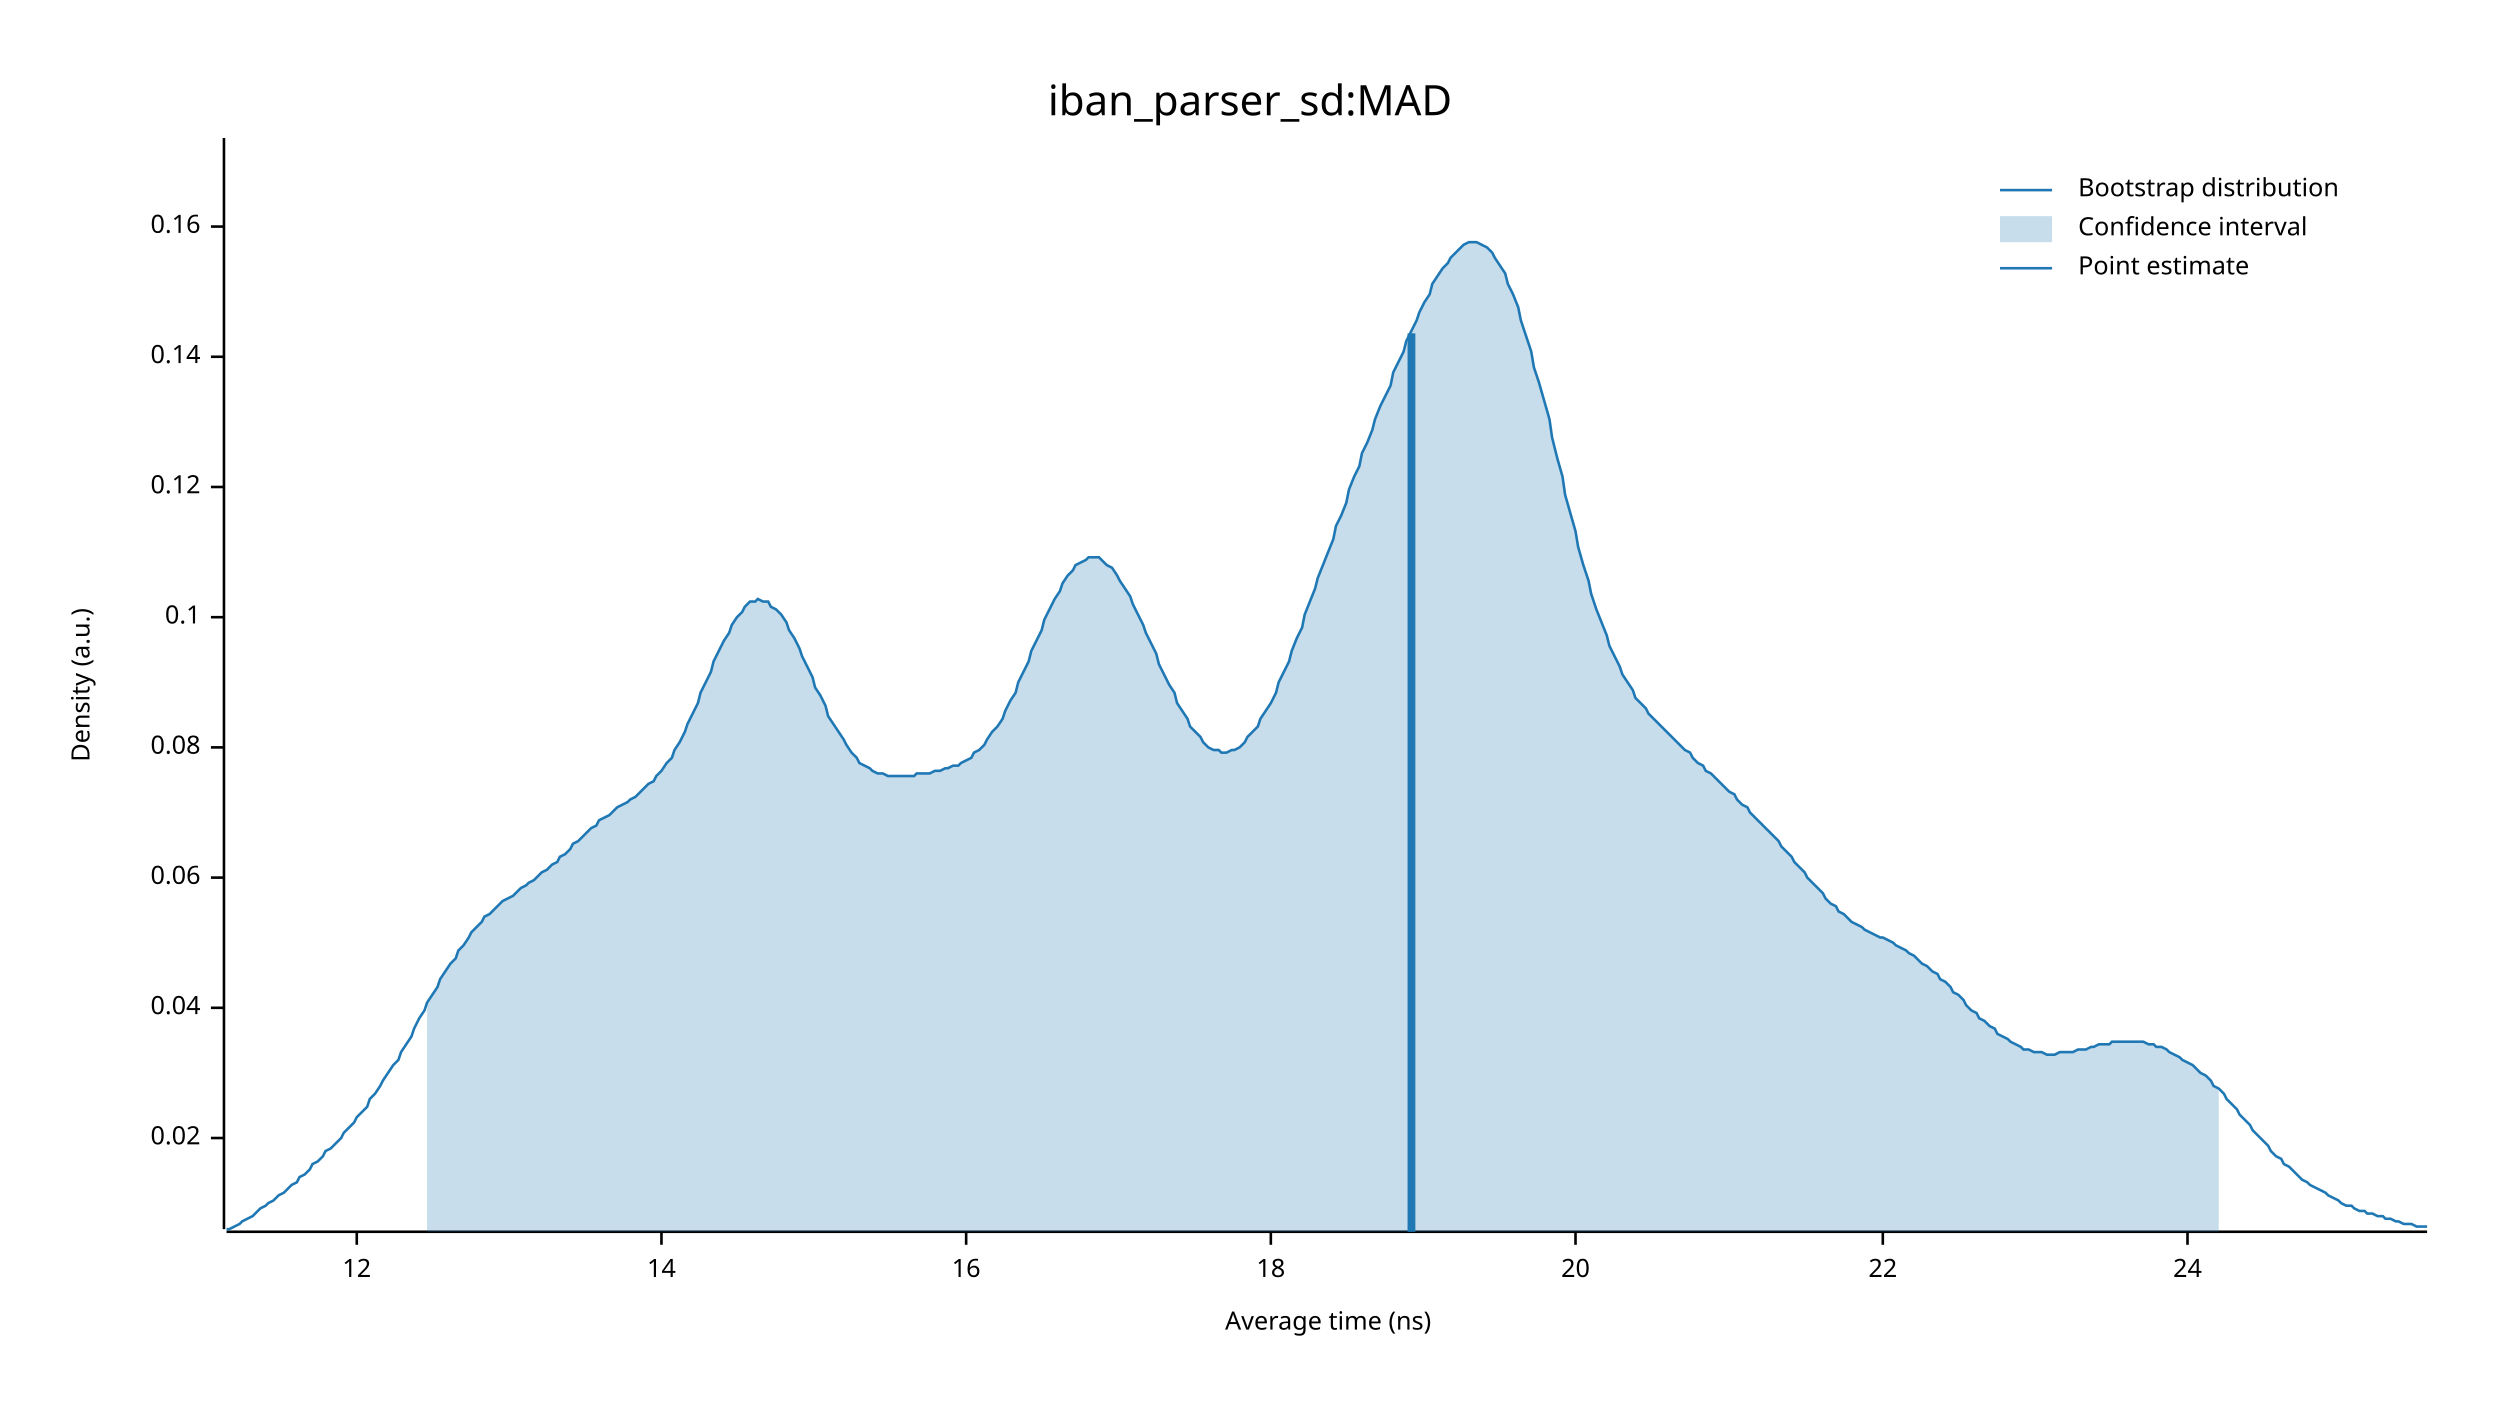
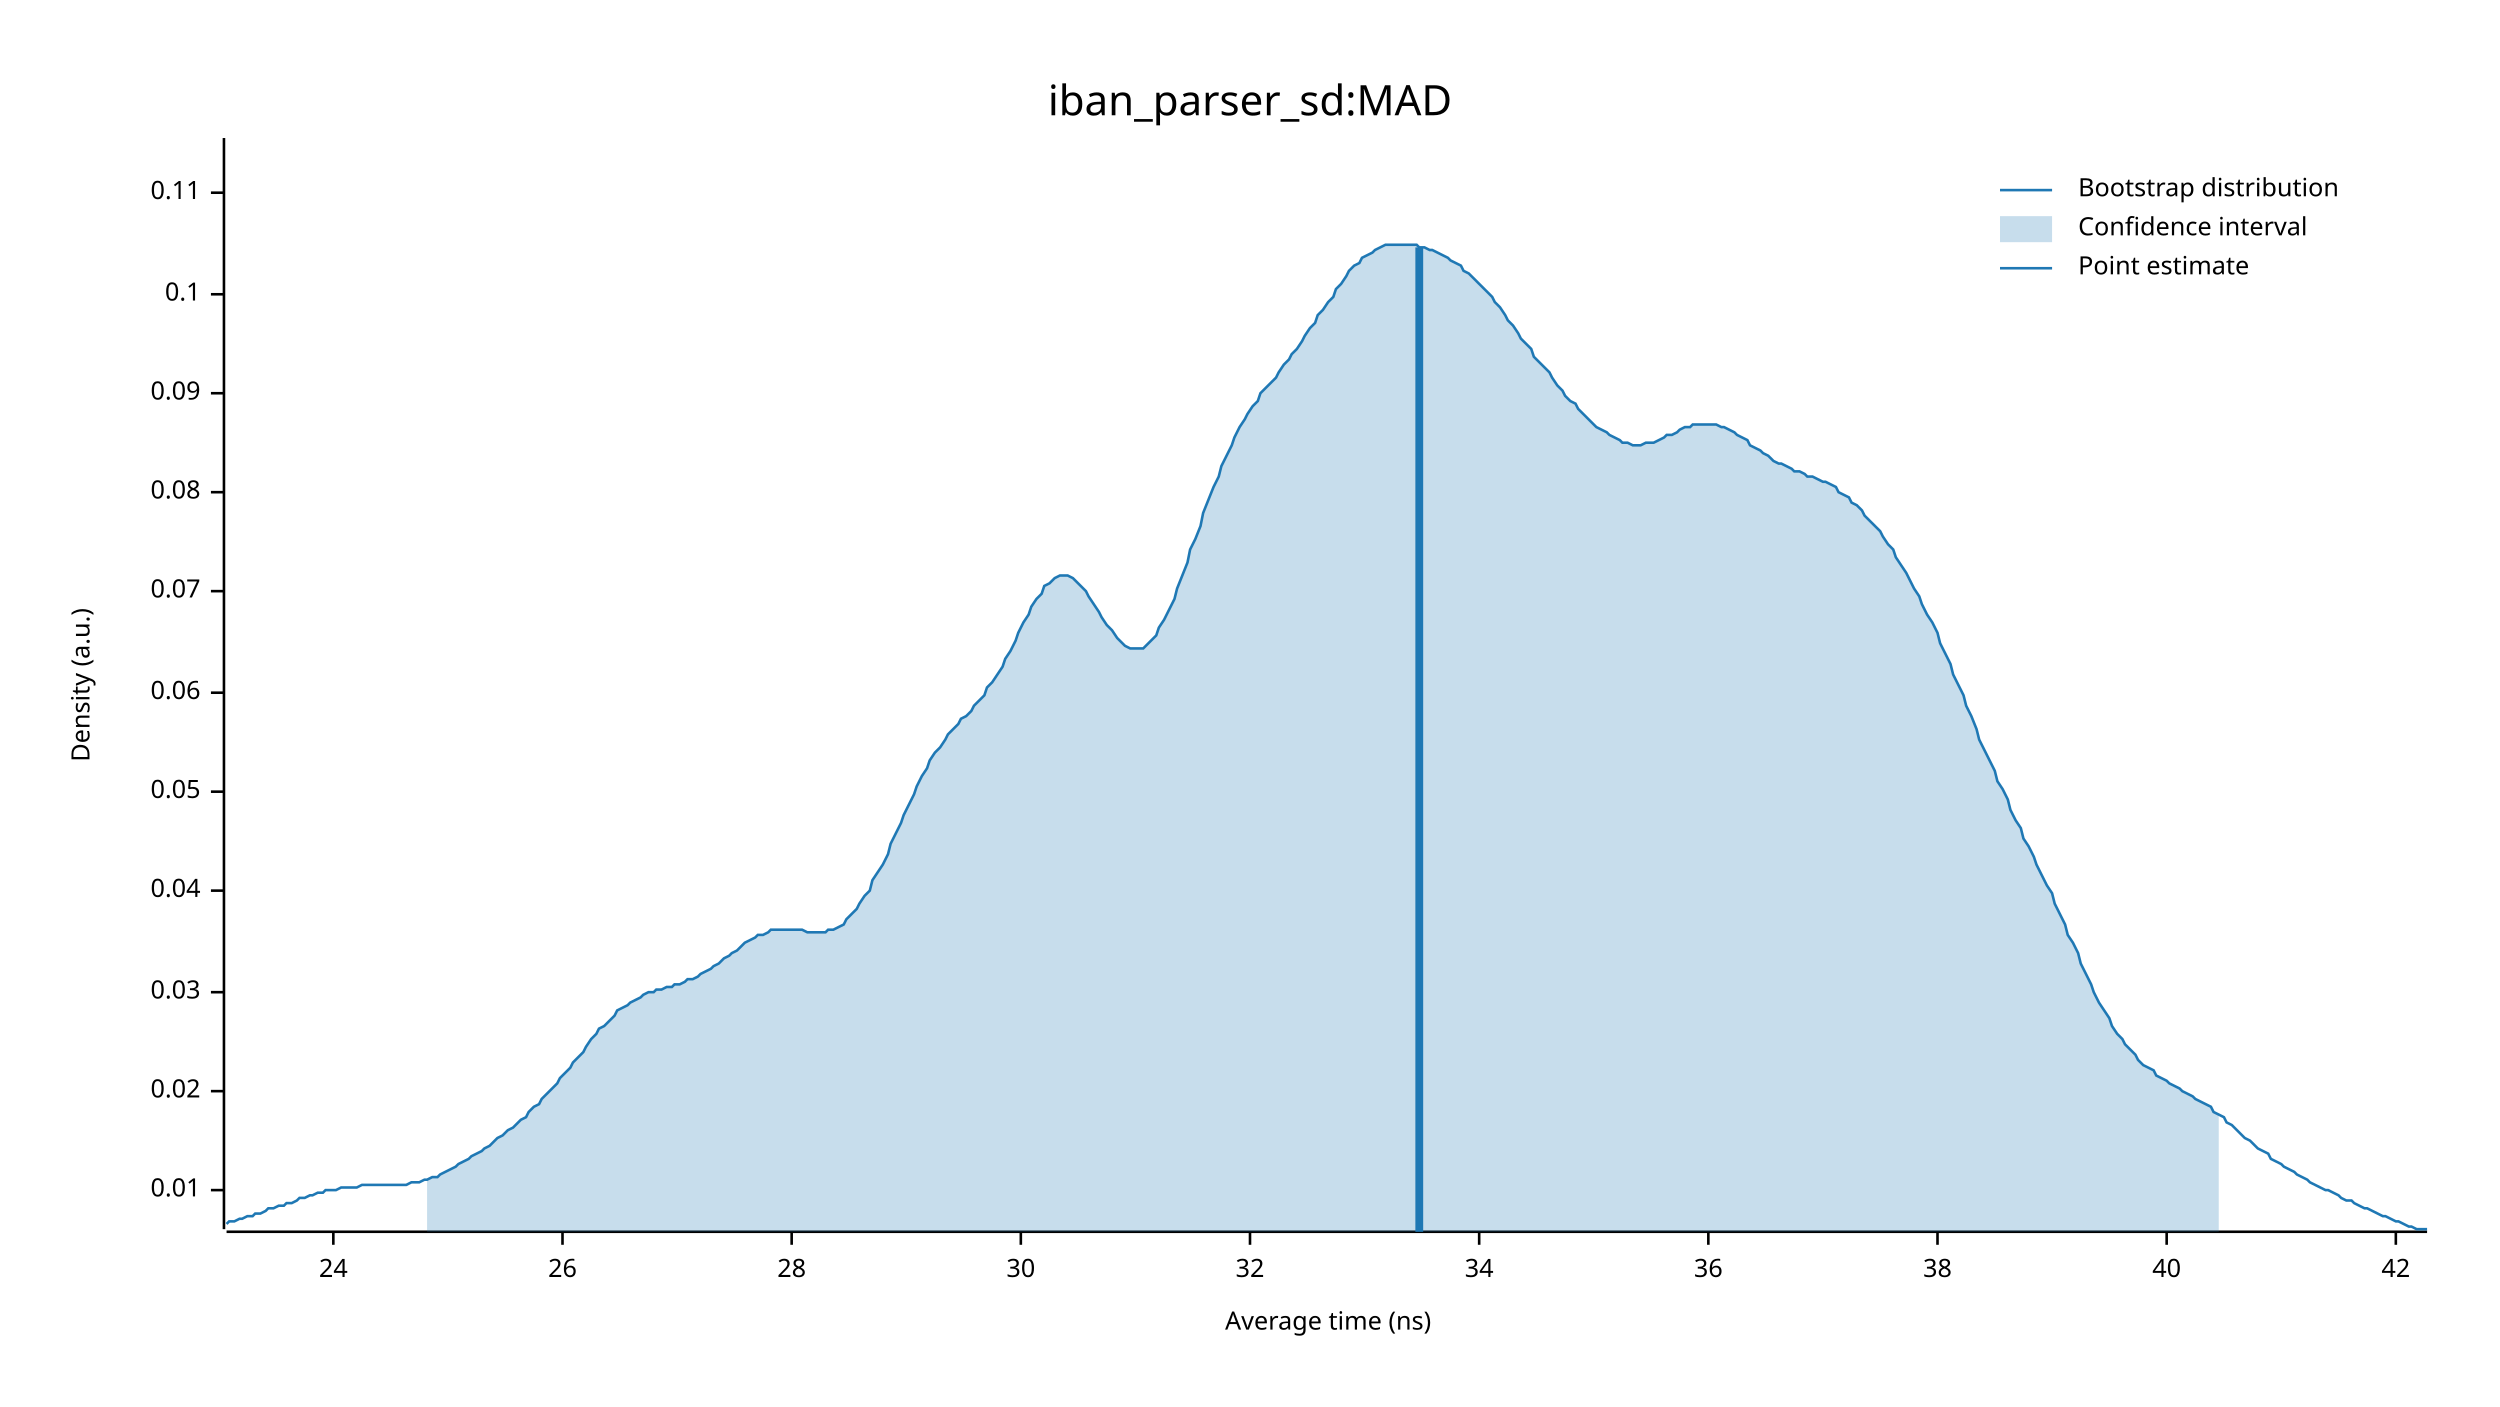
<svg xmlns="http://www.w3.org/2000/svg" width="960" height="540" viewBox="0 0 960 540">
  <text x="480" y="32" dy="0.76em" text-anchor="middle" font-family="sans-serif" font-size="16.129" opacity="1" fill="#000000">
iban_parser_sd:MAD
</text>
  <text x="27" y="263" dy="0.76em" text-anchor="middle" font-family="sans-serif" font-size="9.677" opacity="1" fill="#000000" transform="rotate(270, 27, 263)">
Density (a.u.)
</text>
  <text x="510" y="513" dy="-0.5ex" text-anchor="middle" font-family="sans-serif" font-size="9.677" opacity="1" fill="#000000">
Average time (ns)
</text>
  <polyline fill="none" opacity="1" stroke="#000000" stroke-width="1" points="86,53 86,472 " />
-   <text x="77" y="437" dy="0.5ex" text-anchor="end" font-family="sans-serif" font-size="9.677" opacity="1" fill="#000000">
+   <text x="77" y="457" dy="0.5ex" text-anchor="end" font-family="sans-serif" font-size="9.677" opacity="1" fill="#000000">
+ 0.01
+ </text>
+   <polyline fill="none" opacity="1" stroke="#000000" stroke-width="1" points="81,457 86,457 " />
+   <text x="77" y="419" dy="0.5ex" text-anchor="end" font-family="sans-serif" font-size="9.677" opacity="1" fill="#000000">
0.02
</text>
-   <polyline fill="none" opacity="1" stroke="#000000" stroke-width="1" points="81,437 86,437 " />
-   <text x="77" y="387" dy="0.5ex" text-anchor="end" font-family="sans-serif" font-size="9.677" opacity="1" fill="#000000">
+   <polyline fill="none" opacity="1" stroke="#000000" stroke-width="1" points="81,419 86,419 " />
+   <text x="77" y="381" dy="0.5ex" text-anchor="end" font-family="sans-serif" font-size="9.677" opacity="1" fill="#000000">
+ 0.03
+ </text>
+   <polyline fill="none" opacity="1" stroke="#000000" stroke-width="1" points="81,381 86,381 " />
+   <text x="77" y="342" dy="0.5ex" text-anchor="end" font-family="sans-serif" font-size="9.677" opacity="1" fill="#000000">
0.04
</text>
-   <polyline fill="none" opacity="1" stroke="#000000" stroke-width="1" points="81,387 86,387 " />
-   <text x="77" y="337" dy="0.5ex" text-anchor="end" font-family="sans-serif" font-size="9.677" opacity="1" fill="#000000">
+   <polyline fill="none" opacity="1" stroke="#000000" stroke-width="1" points="81,342 86,342 " />
+   <text x="77" y="304" dy="0.5ex" text-anchor="end" font-family="sans-serif" font-size="9.677" opacity="1" fill="#000000">
+ 0.05
+ </text>
+   <polyline fill="none" opacity="1" stroke="#000000" stroke-width="1" points="81,304 86,304 " />
+   <text x="77" y="266" dy="0.5ex" text-anchor="end" font-family="sans-serif" font-size="9.677" opacity="1" fill="#000000">
0.06
</text>
-   <polyline fill="none" opacity="1" stroke="#000000" stroke-width="1" points="81,337 86,337 " />
-   <text x="77" y="287" dy="0.5ex" text-anchor="end" font-family="sans-serif" font-size="9.677" opacity="1" fill="#000000">
+   <polyline fill="none" opacity="1" stroke="#000000" stroke-width="1" points="81,266 86,266 " />
+   <text x="77" y="227" dy="0.5ex" text-anchor="end" font-family="sans-serif" font-size="9.677" opacity="1" fill="#000000">
+ 0.07
+ </text>
+   <polyline fill="none" opacity="1" stroke="#000000" stroke-width="1" points="81,227 86,227 " />
+   <text x="77" y="189" dy="0.5ex" text-anchor="end" font-family="sans-serif" font-size="9.677" opacity="1" fill="#000000">
0.08
</text>
-   <polyline fill="none" opacity="1" stroke="#000000" stroke-width="1" points="81,287 86,287 " />
-   <text x="77" y="237" dy="0.5ex" text-anchor="end" font-family="sans-serif" font-size="9.677" opacity="1" fill="#000000">
+   <polyline fill="none" opacity="1" stroke="#000000" stroke-width="1" points="81,189 86,189 " />
+   <text x="77" y="151" dy="0.5ex" text-anchor="end" font-family="sans-serif" font-size="9.677" opacity="1" fill="#000000">
+ 0.09
+ </text>
+   <polyline fill="none" opacity="1" stroke="#000000" stroke-width="1" points="81,151 86,151 " />
+   <text x="77" y="113" dy="0.5ex" text-anchor="end" font-family="sans-serif" font-size="9.677" opacity="1" fill="#000000">
0.1
</text>
-   <polyline fill="none" opacity="1" stroke="#000000" stroke-width="1" points="81,237 86,237 " />
-   <text x="77" y="187" dy="0.5ex" text-anchor="end" font-family="sans-serif" font-size="9.677" opacity="1" fill="#000000">
- 0.12
+   <polyline fill="none" opacity="1" stroke="#000000" stroke-width="1" points="81,113 86,113 " />
+   <text x="77" y="74" dy="0.5ex" text-anchor="end" font-family="sans-serif" font-size="9.677" opacity="1" fill="#000000">
+ 0.11
</text>
-   <polyline fill="none" opacity="1" stroke="#000000" stroke-width="1" points="81,187 86,187 " />
-   <text x="77" y="137" dy="0.5ex" text-anchor="end" font-family="sans-serif" font-size="9.677" opacity="1" fill="#000000">
- 0.14
- </text>
-   <polyline fill="none" opacity="1" stroke="#000000" stroke-width="1" points="81,137 86,137 " />
-   <text x="77" y="87" dy="0.5ex" text-anchor="end" font-family="sans-serif" font-size="9.677" opacity="1" fill="#000000">
- 0.16
- </text>
-   <polyline fill="none" opacity="1" stroke="#000000" stroke-width="1" points="81,87 86,87 " />
+   <polyline fill="none" opacity="1" stroke="#000000" stroke-width="1" points="81,74 86,74 " />
  <polyline fill="none" opacity="1" stroke="#000000" stroke-width="1" points="87,473 932,473 " />
-   <text x="137" y="483" dy="0.76em" text-anchor="middle" font-family="sans-serif" font-size="9.677" opacity="1" fill="#000000">
- 12
- </text>
-   <polyline fill="none" opacity="1" stroke="#000000" stroke-width="1" points="137,473 137,478 " />
-   <text x="254" y="483" dy="0.76em" text-anchor="middle" font-family="sans-serif" font-size="9.677" opacity="1" fill="#000000">
- 14
- </text>
-   <polyline fill="none" opacity="1" stroke="#000000" stroke-width="1" points="254,473 254,478 " />
-   <text x="371" y="483" dy="0.76em" text-anchor="middle" font-family="sans-serif" font-size="9.677" opacity="1" fill="#000000">
- 16
- </text>
-   <polyline fill="none" opacity="1" stroke="#000000" stroke-width="1" points="371,473 371,478 " />
-   <text x="488" y="483" dy="0.76em" text-anchor="middle" font-family="sans-serif" font-size="9.677" opacity="1" fill="#000000">
- 18
- </text>
-   <polyline fill="none" opacity="1" stroke="#000000" stroke-width="1" points="488,473 488,478 " />
-   <text x="605" y="483" dy="0.76em" text-anchor="middle" font-family="sans-serif" font-size="9.677" opacity="1" fill="#000000">
- 20
- </text>
-   <polyline fill="none" opacity="1" stroke="#000000" stroke-width="1" points="605,473 605,478 " />
-   <text x="723" y="483" dy="0.76em" text-anchor="middle" font-family="sans-serif" font-size="9.677" opacity="1" fill="#000000">
- 22
- </text>
-   <polyline fill="none" opacity="1" stroke="#000000" stroke-width="1" points="723,473 723,478 " />
-   <text x="840" y="483" dy="0.76em" text-anchor="middle" font-family="sans-serif" font-size="9.677" opacity="1" fill="#000000">
+   <text x="128" y="483" dy="0.76em" text-anchor="middle" font-family="sans-serif" font-size="9.677" opacity="1" fill="#000000">
24
</text>
-   <polyline fill="none" opacity="1" stroke="#000000" stroke-width="1" points="840,473 840,478 " />
-   <polyline fill="none" opacity="1" stroke="#1F78B4" stroke-width="1" points="87,472 88,472 90,471 92,470 93,469 95,468 97,467 98,466 100,464 102,463 103,462 105,461 107,459 109,458 110,457 112,455 114,454 115,452 117,451 119,449 120,447 122,446 124,444 125,442 127,441 129,439 131,437 132,435 134,433 136,431 137,429 139,427 141,425 142,422 144,420 146,417 147,415 149,412 151,409 153,407 154,404 156,401 158,398 159,395 161,391 163,388 164,385 166,382 168,379 169,376 171,373 173,370 175,368 176,365 178,363 180,360 181,358 183,356 185,354 186,352 188,351 190,349 191,348 193,346 195,345 197,344 198,343 200,341 202,340 203,339 205,338 207,336 208,335 210,334 212,332 214,331 215,329 217,328 219,326 220,324 222,323 224,321 225,320 227,318 229,317 230,315 232,314 234,313 236,311 237,310 239,309 241,308 242,307 244,306 246,304 247,303 249,301 251,300 252,298 254,296 256,293 258,291 259,288 261,285 263,281 264,278 266,274 268,270 269,266 271,262 273,258 274,254 276,250 278,246 280,243 281,240 283,237 285,235 286,233 288,231 290,231 291,230 293,231 295,231 296,233 298,234 300,236 302,239 303,242 305,245 307,249 308,252 310,256 312,260 313,264 315,267 317,271 318,275 320,278 322,281 324,284 325,286 327,289 329,291 330,293 332,294 334,295 335,296 337,297 339,297 341,298 342,298 344,298 346,298 347,298 349,298 351,298 352,297 354,297 356,297 357,297 359,296 361,296 363,295 364,295 366,294 368,294 369,293 371,292 373,291 374,289 376,288 378,286 379,284 381,281 383,279 385,276 386,273 388,269 390,266 391,262 393,258 395,254 396,250 398,246 400,242 401,238 403,234 405,230 407,227 408,224 410,221 412,219 413,217 415,216 417,215 418,214 420,214 422,214 423,215 425,217 427,218 429,221 430,223 432,226 434,229 435,232 437,236 439,240 440,243 442,247 444,251 445,255 447,259 449,263 451,266 452,270 454,273 456,276 457,279 459,281 461,283 462,285 464,287 466,288 468,288 469,289 471,289 473,288 474,288 476,287 478,285 479,283 481,281 483,279 484,276 486,273 488,270 490,266 491,262 493,258 495,254 496,250 498,245 500,241 501,236 503,231 505,226 506,222 508,217 510,212 512,207 513,202 515,198 517,193 518,188 520,183 522,179 523,174 525,170 527,165 528,161 530,156 532,152 534,148 535,143 537,139 539,135 540,131 542,127 544,123 545,120 547,116 549,113 550,109 552,106 554,103 556,101 557,99 559,97 561,95 562,94 564,93 566,93 567,93 569,94 571,95 573,97 574,99 576,102 578,105 579,109 581,113 583,118 584,123 586,129 588,135 589,141 591,147 593,154 595,161 596,168 598,176 600,183 601,190 603,197 605,204 606,210 608,217 610,223 611,228 613,234 615,239 617,244 618,248 620,252 622,256 623,259 625,262 627,265 628,268 630,270 632,272 633,274 635,276 637,278 639,280 640,281 642,283 644,285 645,286 647,288 649,289 650,291 652,293 654,294 655,296 657,297 659,299 661,301 662,302 664,304 666,305 667,307 669,309 671,310 672,312 674,314 676,316 677,317 679,319 681,321 683,323 684,325 686,327 688,329 689,331 691,333 693,335 694,337 696,339 698,341 700,343 701,345 703,347 705,348 706,350 708,351 710,353 711,354 713,355 715,356 716,357 718,358 720,359 722,360 723,360 725,361 727,362 728,363 730,364 732,365 733,366 735,367 737,369 738,370 740,371 742,373 744,374 745,376 747,377 749,379 750,381 752,382 754,384 755,386 757,388 759,389 760,391 762,392 764,394 766,395 767,397 769,398 771,399 772,400 774,401 776,402 777,403 779,403 781,404 782,404 784,404 786,405 788,405 789,405 791,404 793,404 794,404 796,404 798,403 799,403 801,403 803,402 804,402 806,401 808,401 810,401 811,400 813,400 815,400 816,400 818,400 820,400 821,400 823,400 825,401 827,401 828,402 830,402 832,403 833,404 835,405 837,406 838,407 840,408 842,409 843,410 845,412 847,413 849,415 850,417 852,418 854,420 855,422 857,424 859,426 860,428 862,430 864,432 865,434 867,436 869,438 871,440 872,442 874,444 876,445 877,447 879,448 881,450 882,451 884,453 886,454 887,455 889,456 891,457 893,458 894,459 896,460 898,461 899,462 901,463 903,463 904,464 906,465 908,465 909,466 911,466 913,467 915,467 916,468 918,468 920,469 921,469 923,470 925,470 926,470 928,471 930,471 932,471 " />
-   <polygon opacity="0.25" fill="#1F78B4" points="164,385 166,382 168,379 169,376 171,373 173,370 175,368 176,365 178,363 180,360 181,358 183,356 185,354 186,352 188,351 190,349 191,348 193,346 195,345 197,344 198,343 200,341 202,340 203,339 205,338 207,336 208,335 210,334 212,332 214,331 215,329 217,328 219,326 220,324 222,323 224,321 225,320 227,318 229,317 230,315 232,314 234,313 236,311 237,310 239,309 241,308 242,307 244,306 246,304 247,303 249,301 251,300 252,298 254,296 256,293 258,291 259,288 261,285 263,281 264,278 266,274 268,270 269,266 271,262 273,258 274,254 276,250 278,246 280,243 281,240 283,237 285,235 286,233 288,231 290,231 291,230 293,231 295,231 296,233 298,234 300,236 302,239 303,242 305,245 307,249 308,252 310,256 312,260 313,264 315,267 317,271 318,275 320,278 322,281 324,284 325,286 327,289 329,291 330,293 332,294 334,295 335,296 337,297 339,297 341,298 342,298 344,298 346,298 347,298 349,298 351,298 352,297 354,297 356,297 357,297 359,296 361,296 363,295 364,295 366,294 368,294 369,293 371,292 373,291 374,289 376,288 378,286 379,284 381,281 383,279 385,276 386,273 388,269 390,266 391,262 393,258 395,254 396,250 398,246 400,242 401,238 403,234 405,230 407,227 408,224 410,221 412,219 413,217 415,216 417,215 418,214 420,214 422,214 423,215 425,217 427,218 429,221 430,223 432,226 434,229 435,232 437,236 439,240 440,243 442,247 444,251 445,255 447,259 449,263 451,266 452,270 454,273 456,276 457,279 459,281 461,283 462,285 464,287 466,288 468,288 469,289 471,289 473,288 474,288 476,287 478,285 479,283 481,281 483,279 484,276 486,273 488,270 490,266 491,262 493,258 495,254 496,250 498,245 500,241 501,236 503,231 505,226 506,222 508,217 510,212 512,207 513,202 515,198 517,193 518,188 520,183 522,179 523,174 525,170 527,165 528,161 530,156 532,152 534,148 535,143 537,139 539,135 540,131 542,127 544,123 545,120 547,116 549,113 550,109 552,106 554,103 556,101 557,99 559,97 561,95 562,94 564,93 566,93 567,93 569,94 571,95 573,97 574,99 576,102 578,105 579,109 581,113 583,118 584,123 586,129 588,135 589,141 591,147 593,154 595,161 596,168 598,176 600,183 601,190 603,197 605,204 606,210 608,217 610,223 611,228 613,234 615,239 617,244 618,248 620,252 622,256 623,259 625,262 627,265 628,268 630,270 632,272 633,274 635,276 637,278 639,280 640,281 642,283 644,285 645,286 647,288 649,289 650,291 652,293 654,294 655,296 657,297 659,299 661,301 662,302 664,304 666,305 667,307 669,309 671,310 672,312 674,314 676,316 677,317 679,319 681,321 683,323 684,325 686,327 688,329 689,331 691,333 693,335 694,337 696,339 698,341 700,343 701,345 703,347 705,348 706,350 708,351 710,353 711,354 713,355 715,356 716,357 718,358 720,359 722,360 723,360 725,361 727,362 728,363 730,364 732,365 733,366 735,367 737,369 738,370 740,371 742,373 744,374 745,376 747,377 749,379 750,381 752,382 754,384 755,386 757,388 759,389 760,391 762,392 764,394 766,395 767,397 769,398 771,399 772,400 774,401 776,402 777,403 779,403 781,404 782,404 784,404 786,405 788,405 789,405 791,404 793,404 794,404 796,404 798,403 799,403 801,403 803,402 804,402 806,401 808,401 810,401 811,400 813,400 815,400 816,400 818,400 820,400 821,400 823,400 825,401 827,401 828,402 830,402 832,403 833,404 835,405 837,406 838,407 840,408 842,409 843,410 845,412 847,413 849,415 850,417 852,418 852,473 164,473 " />
-   <polyline fill="none" opacity="1" stroke="#1F78B4" stroke-width="3" points="542,473 542,128 " />
+   <polyline fill="none" opacity="1" stroke="#000000" stroke-width="1" points="128,473 128,478 " />
+   <text x="216" y="483" dy="0.76em" text-anchor="middle" font-family="sans-serif" font-size="9.677" opacity="1" fill="#000000">
+ 26
+ </text>
+   <polyline fill="none" opacity="1" stroke="#000000" stroke-width="1" points="216,473 216,478 " />
+   <text x="304" y="483" dy="0.76em" text-anchor="middle" font-family="sans-serif" font-size="9.677" opacity="1" fill="#000000">
+ 28
+ </text>
+   <polyline fill="none" opacity="1" stroke="#000000" stroke-width="1" points="304,473 304,478 " />
+   <text x="392" y="483" dy="0.76em" text-anchor="middle" font-family="sans-serif" font-size="9.677" opacity="1" fill="#000000">
+ 30
+ </text>
+   <polyline fill="none" opacity="1" stroke="#000000" stroke-width="1" points="392,473 392,478 " />
+   <text x="480" y="483" dy="0.76em" text-anchor="middle" font-family="sans-serif" font-size="9.677" opacity="1" fill="#000000">
+ 32
+ </text>
+   <polyline fill="none" opacity="1" stroke="#000000" stroke-width="1" points="480,473 480,478 " />
+   <text x="568" y="483" dy="0.76em" text-anchor="middle" font-family="sans-serif" font-size="9.677" opacity="1" fill="#000000">
+ 34
+ </text>
+   <polyline fill="none" opacity="1" stroke="#000000" stroke-width="1" points="568,473 568,478 " />
+   <text x="656" y="483" dy="0.76em" text-anchor="middle" font-family="sans-serif" font-size="9.677" opacity="1" fill="#000000">
+ 36
+ </text>
+   <polyline fill="none" opacity="1" stroke="#000000" stroke-width="1" points="656,473 656,478 " />
+   <text x="744" y="483" dy="0.76em" text-anchor="middle" font-family="sans-serif" font-size="9.677" opacity="1" fill="#000000">
+ 38
+ </text>
+   <polyline fill="none" opacity="1" stroke="#000000" stroke-width="1" points="744,473 744,478 " />
+   <text x="832" y="483" dy="0.76em" text-anchor="middle" font-family="sans-serif" font-size="9.677" opacity="1" fill="#000000">
+ 40
+ </text>
+   <polyline fill="none" opacity="1" stroke="#000000" stroke-width="1" points="832,473 832,478 " />
+   <text x="920" y="483" dy="0.76em" text-anchor="middle" font-family="sans-serif" font-size="9.677" opacity="1" fill="#000000">
+ 42
+ </text>
+   <polyline fill="none" opacity="1" stroke="#000000" stroke-width="1" points="920,473 920,478 " />
+   <polyline fill="none" opacity="1" stroke="#1F78B4" stroke-width="1" points="87,470 88,469 90,469 92,468 93,468 95,467 97,467 98,466 100,466 102,465 103,464 105,464 107,463 109,463 110,462 112,462 114,461 115,460 117,460 119,459 120,459 122,458 124,458 125,457 127,457 129,457 131,456 132,456 134,456 136,456 137,456 139,455 141,455 142,455 144,455 146,455 147,455 149,455 151,455 153,455 154,455 156,455 158,454 159,454 161,454 163,453 164,453 166,452 168,452 169,451 171,450 173,449 175,448 176,447 178,446 180,445 181,444 183,443 185,442 186,441 188,440 190,438 191,437 193,436 195,434 197,433 198,432 200,430 202,429 203,427 205,425 207,424 208,422 210,420 212,418 214,416 215,414 217,412 219,410 220,408 222,406 224,404 225,402 227,399 229,397 230,395 232,394 234,392 236,390 237,388 239,387 241,386 242,385 244,384 246,383 247,382 249,381 251,381 252,380 254,380 256,379 258,379 259,378 261,378 263,377 264,376 266,376 268,375 269,374 271,373 273,372 274,371 276,370 278,368 280,367 281,366 283,365 285,363 286,362 288,361 290,360 291,359 293,359 295,358 296,357 298,357 300,357 302,357 303,357 305,357 307,357 308,357 310,358 312,358 313,358 315,358 317,358 318,357 320,357 322,356 324,355 325,353 327,351 329,349 330,347 332,344 334,342 335,338 337,335 339,332 341,328 342,324 344,320 346,316 347,313 349,309 351,305 352,302 354,298 356,295 357,292 359,289 361,287 363,284 364,282 366,280 368,278 369,276 371,275 373,273 374,271 376,269 378,267 379,264 381,262 383,259 385,256 386,253 388,250 390,246 391,243 393,239 395,236 396,233 398,230 400,228 401,225 403,224 405,222 407,221 408,221 410,221 412,222 413,223 415,225 417,227 418,229 420,232 422,235 423,237 425,240 427,242 429,245 430,246 432,248 434,249 435,249 437,249 439,249 440,248 442,246 444,244 445,241 447,238 449,234 451,230 452,226 454,221 456,216 457,211 459,207 461,202 462,197 464,192 466,187 468,183 469,179 471,175 473,171 474,168 476,164 478,161 479,159 481,156 483,154 484,151 486,149 488,147 490,145 491,143 493,140 495,138 496,136 498,134 500,131 501,129 503,126 505,124 506,121 508,119 510,116 512,114 513,111 515,109 517,106 518,104 520,102 522,101 523,99 525,98 527,97 528,96 530,95 532,94 534,94 535,94 537,94 539,94 540,94 542,94 544,94 545,95 547,95 549,96 550,96 552,97 554,98 556,99 557,100 559,101 561,102 562,104 564,105 566,107 567,108 569,110 571,112 573,114 574,116 576,118 578,121 579,123 581,125 583,128 584,130 586,132 588,134 589,137 591,139 593,141 595,143 596,145 598,148 600,150 601,152 603,154 605,155 606,157 608,159 610,161 611,162 613,164 615,165 617,166 618,167 620,168 622,169 623,170 625,170 627,171 628,171 630,171 632,170 633,170 635,170 637,169 639,168 640,167 642,167 644,166 645,165 647,164 649,164 650,163 652,163 654,163 655,163 657,163 659,163 661,164 662,164 664,165 666,166 667,167 669,168 671,169 672,171 674,172 676,173 677,174 679,175 681,177 683,178 684,178 686,179 688,180 689,181 691,181 693,182 694,183 696,183 698,184 700,185 701,185 703,186 705,187 706,189 708,190 710,191 711,193 713,194 715,196 716,198 718,200 720,202 722,204 723,206 725,209 727,211 728,214 730,217 732,220 733,222 735,226 737,229 738,232 740,236 742,239 744,243 745,247 747,251 749,255 750,259 752,263 754,267 755,271 757,275 759,280 760,284 762,288 764,292 766,296 767,300 769,303 771,307 772,311 774,315 776,318 777,322 779,325 781,329 782,332 784,336 786,340 788,343 789,347 791,351 793,355 794,359 796,362 798,366 799,370 801,374 803,378 804,381 806,385 808,388 810,391 811,394 813,397 815,399 816,401 818,403 820,405 821,407 823,409 825,410 827,411 828,413 830,414 832,415 833,416 835,417 837,418 838,419 840,420 842,421 843,422 845,423 847,424 849,425 850,427 852,428 854,429 855,431 857,432 859,434 860,435 862,437 864,438 865,439 867,441 869,442 871,443 872,445 874,446 876,447 877,448 879,449 881,450 882,451 884,452 886,453 887,454 889,455 891,456 893,457 894,457 896,458 898,459 899,460 901,461 903,461 904,462 906,463 908,464 909,464 911,465 913,466 915,467 916,467 918,468 920,469 921,469 923,470 925,471 926,471 928,472 930,472 932,472 " />
+   <polygon opacity="0.25" fill="#1F78B4" points="164,453 166,452 168,452 169,451 171,450 173,449 175,448 176,447 178,446 180,445 181,444 183,443 185,442 186,441 188,440 190,438 191,437 193,436 195,434 197,433 198,432 200,430 202,429 203,427 205,425 207,424 208,422 210,420 212,418 214,416 215,414 217,412 219,410 220,408 222,406 224,404 225,402 227,399 229,397 230,395 232,394 234,392 236,390 237,388 239,387 241,386 242,385 244,384 246,383 247,382 249,381 251,381 252,380 254,380 256,379 258,379 259,378 261,378 263,377 264,376 266,376 268,375 269,374 271,373 273,372 274,371 276,370 278,368 280,367 281,366 283,365 285,363 286,362 288,361 290,360 291,359 293,359 295,358 296,357 298,357 300,357 302,357 303,357 305,357 307,357 308,357 310,358 312,358 313,358 315,358 317,358 318,357 320,357 322,356 324,355 325,353 327,351 329,349 330,347 332,344 334,342 335,338 337,335 339,332 341,328 342,324 344,320 346,316 347,313 349,309 351,305 352,302 354,298 356,295 357,292 359,289 361,287 363,284 364,282 366,280 368,278 369,276 371,275 373,273 374,271 376,269 378,267 379,264 381,262 383,259 385,256 386,253 388,250 390,246 391,243 393,239 395,236 396,233 398,230 400,228 401,225 403,224 405,222 407,221 408,221 410,221 412,222 413,223 415,225 417,227 418,229 420,232 422,235 423,237 425,240 427,242 429,245 430,246 432,248 434,249 435,249 437,249 439,249 440,248 442,246 444,244 445,241 447,238 449,234 451,230 452,226 454,221 456,216 457,211 459,207 461,202 462,197 464,192 466,187 468,183 469,179 471,175 473,171 474,168 476,164 478,161 479,159 481,156 483,154 484,151 486,149 488,147 490,145 491,143 493,140 495,138 496,136 498,134 500,131 501,129 503,126 505,124 506,121 508,119 510,116 512,114 513,111 515,109 517,106 518,104 520,102 522,101 523,99 525,98 527,97 528,96 530,95 532,94 534,94 535,94 537,94 539,94 540,94 542,94 544,94 545,95 547,95 549,96 550,96 552,97 554,98 556,99 557,100 559,101 561,102 562,104 564,105 566,107 567,108 569,110 571,112 573,114 574,116 576,118 578,121 579,123 581,125 583,128 584,130 586,132 588,134 589,137 591,139 593,141 595,143 596,145 598,148 600,150 601,152 603,154 605,155 606,157 608,159 610,161 611,162 613,164 615,165 617,166 618,167 620,168 622,169 623,170 625,170 627,171 628,171 630,171 632,170 633,170 635,170 637,169 639,168 640,167 642,167 644,166 645,165 647,164 649,164 650,163 652,163 654,163 655,163 657,163 659,163 661,164 662,164 664,165 666,166 667,167 669,168 671,169 672,171 674,172 676,173 677,174 679,175 681,177 683,178 684,178 686,179 688,180 689,181 691,181 693,182 694,183 696,183 698,184 700,185 701,185 703,186 705,187 706,189 708,190 710,191 711,193 713,194 715,196 716,198 718,200 720,202 722,204 723,206 725,209 727,211 728,214 730,217 732,220 733,222 735,226 737,229 738,232 740,236 742,239 744,243 745,247 747,251 749,255 750,259 752,263 754,267 755,271 757,275 759,280 760,284 762,288 764,292 766,296 767,300 769,303 771,307 772,311 774,315 776,318 777,322 779,325 781,329 782,332 784,336 786,340 788,343 789,347 791,351 793,355 794,359 796,362 798,366 799,370 801,374 803,378 804,381 806,385 808,388 810,391 811,394 813,397 815,399 816,401 818,403 820,405 821,407 823,409 825,410 827,411 828,413 830,414 832,415 833,416 835,417 837,418 838,419 840,420 842,421 843,422 845,423 847,424 849,425 850,427 852,428 852,473 164,473 " />
+   <polyline fill="none" opacity="1" stroke="#1F78B4" stroke-width="3" points="545,473 545,95 " />
  <text x="798" y="68" dy="0.76em" text-anchor="start" font-family="sans-serif" font-size="9.677" opacity="1" fill="#000000">
Bootstrap distribution
</text>
  <text x="798" y="83" dy="0.76em" text-anchor="start" font-family="sans-serif" font-size="9.677" opacity="1" fill="#000000">
Confidence interval
</text>
  <text x="798" y="98" dy="0.76em" text-anchor="start" font-family="sans-serif" font-size="9.677" opacity="1" fill="#000000">
Point estimate
</text>
  <polyline fill="none" opacity="1" stroke="#1F78B4" stroke-width="1" points="768,73 788,73 " />
  <rect x="768" y="83" width="20" height="10" opacity="0.25" fill="#1F78B4" stroke="none" />
  <polyline fill="none" opacity="1" stroke="#1F78B4" stroke-width="1" points="768,103 788,103 " />
</svg>
